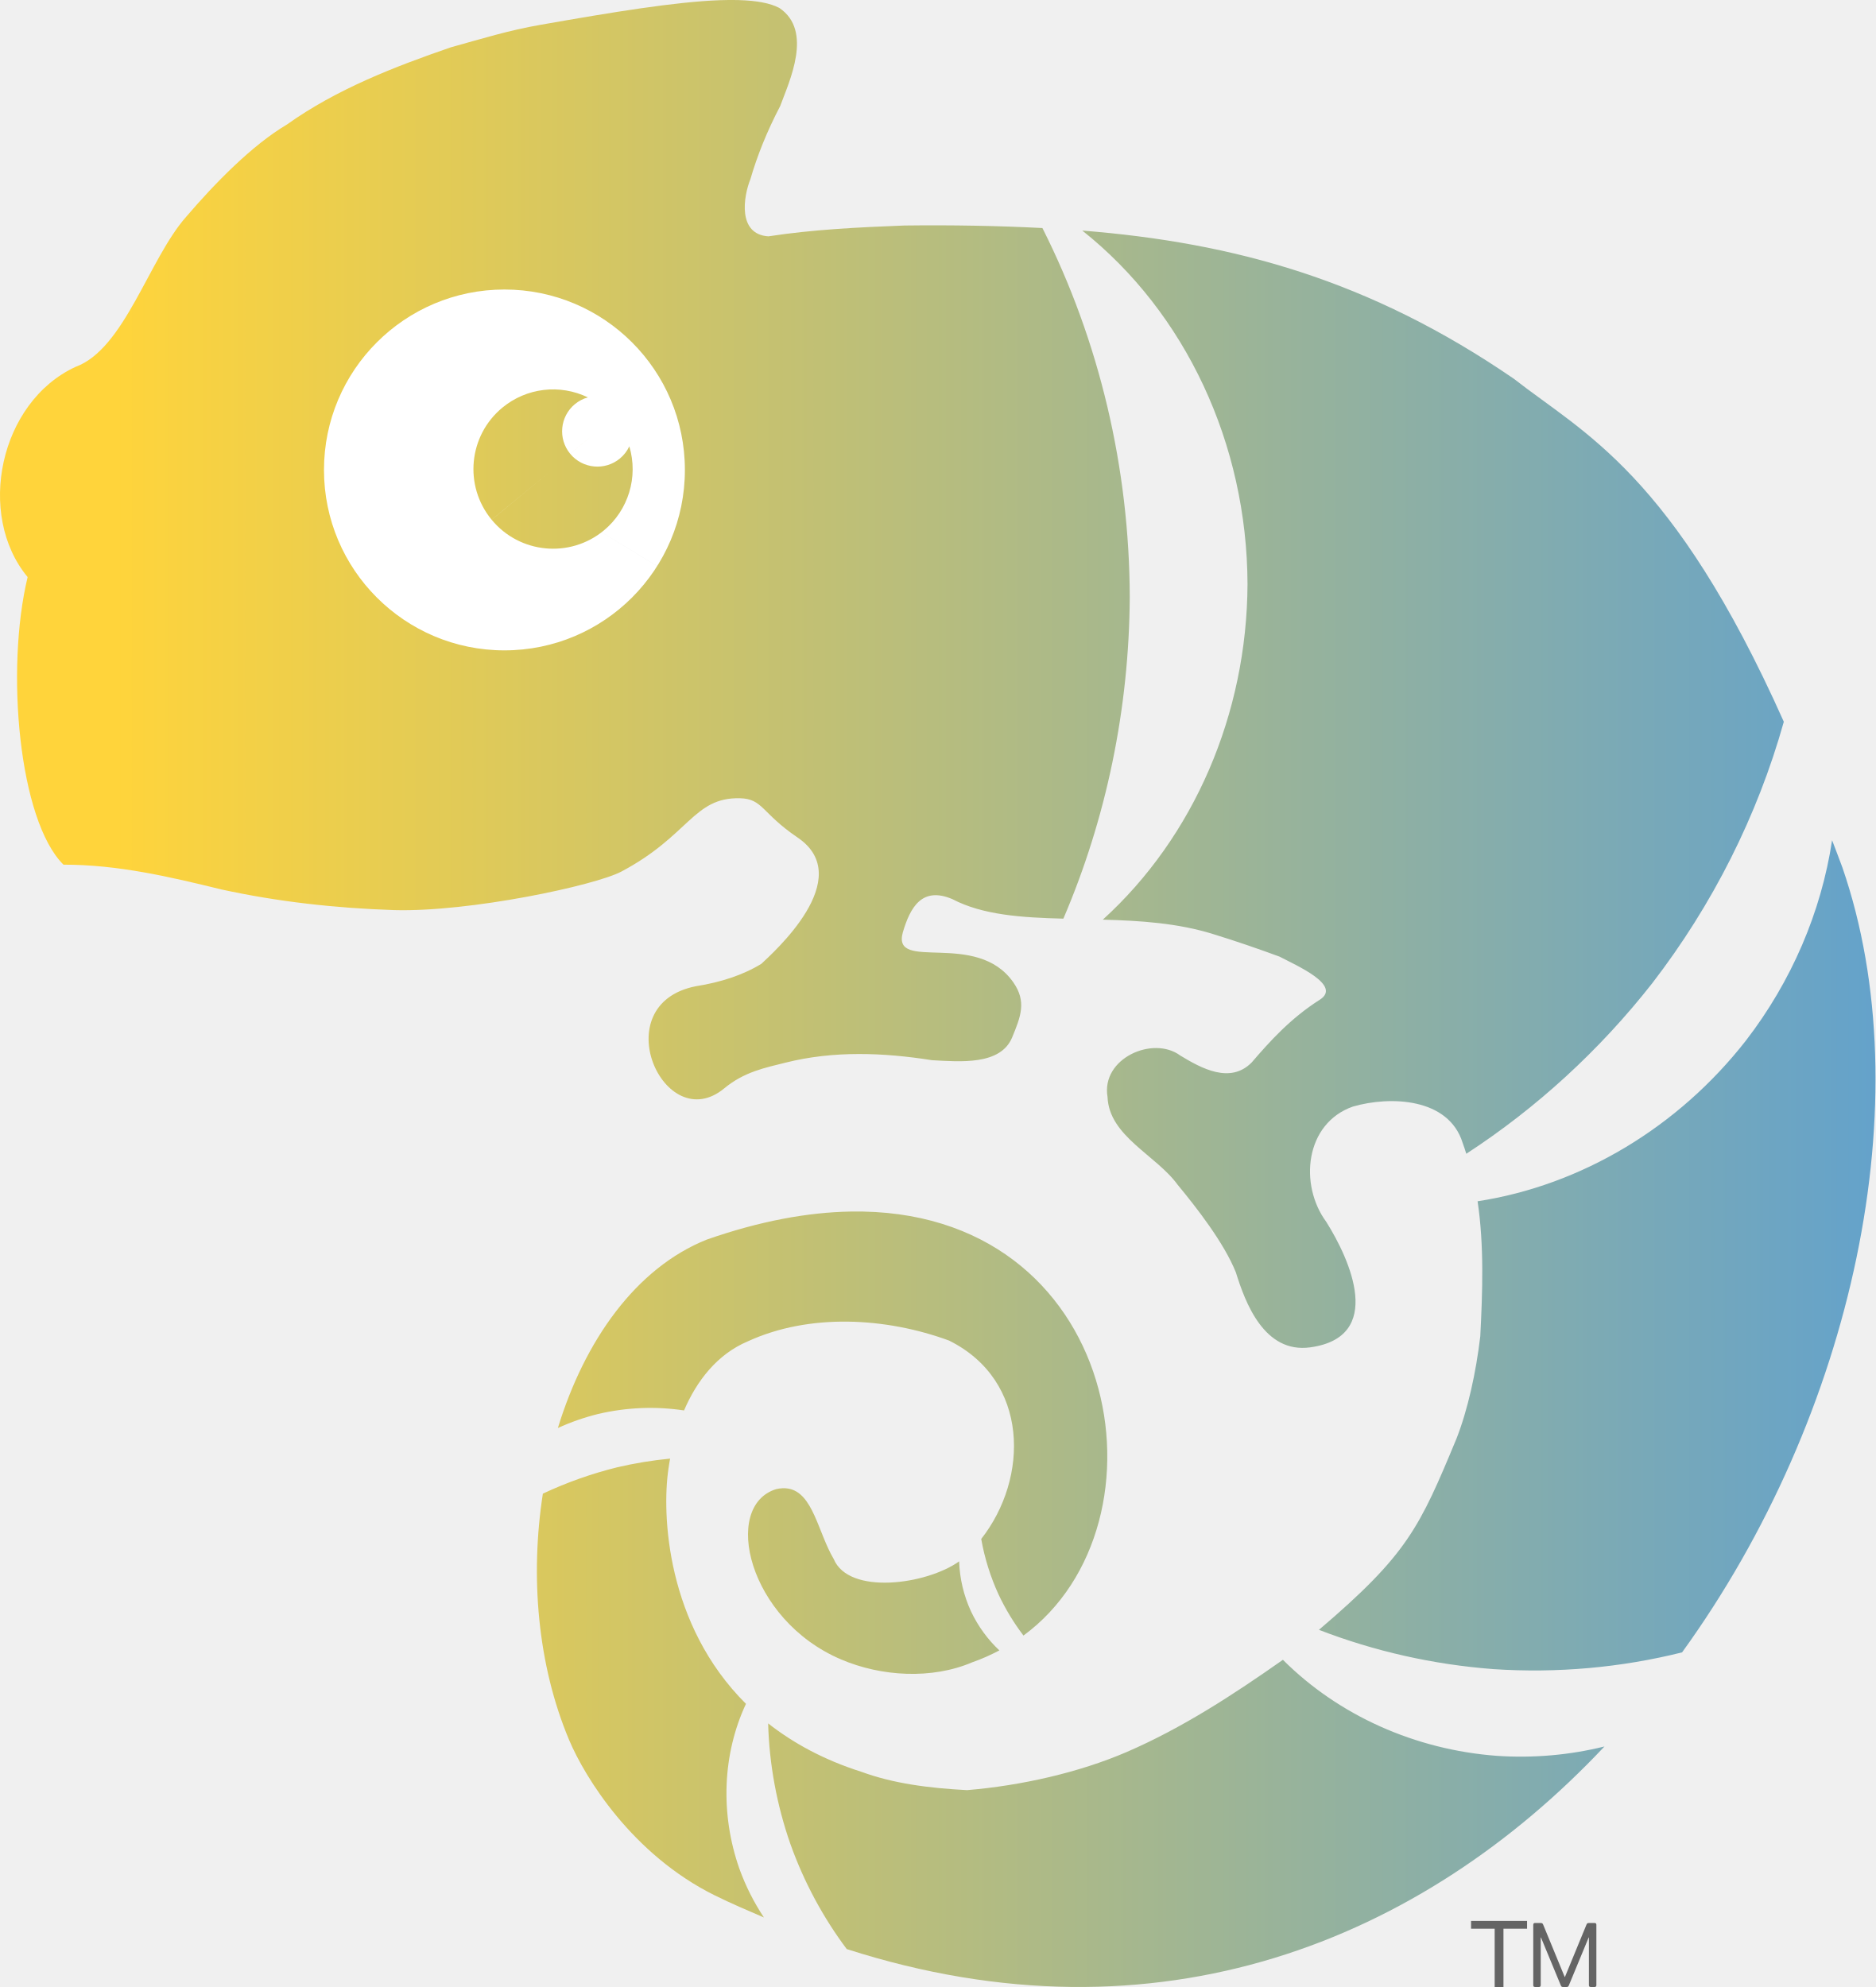
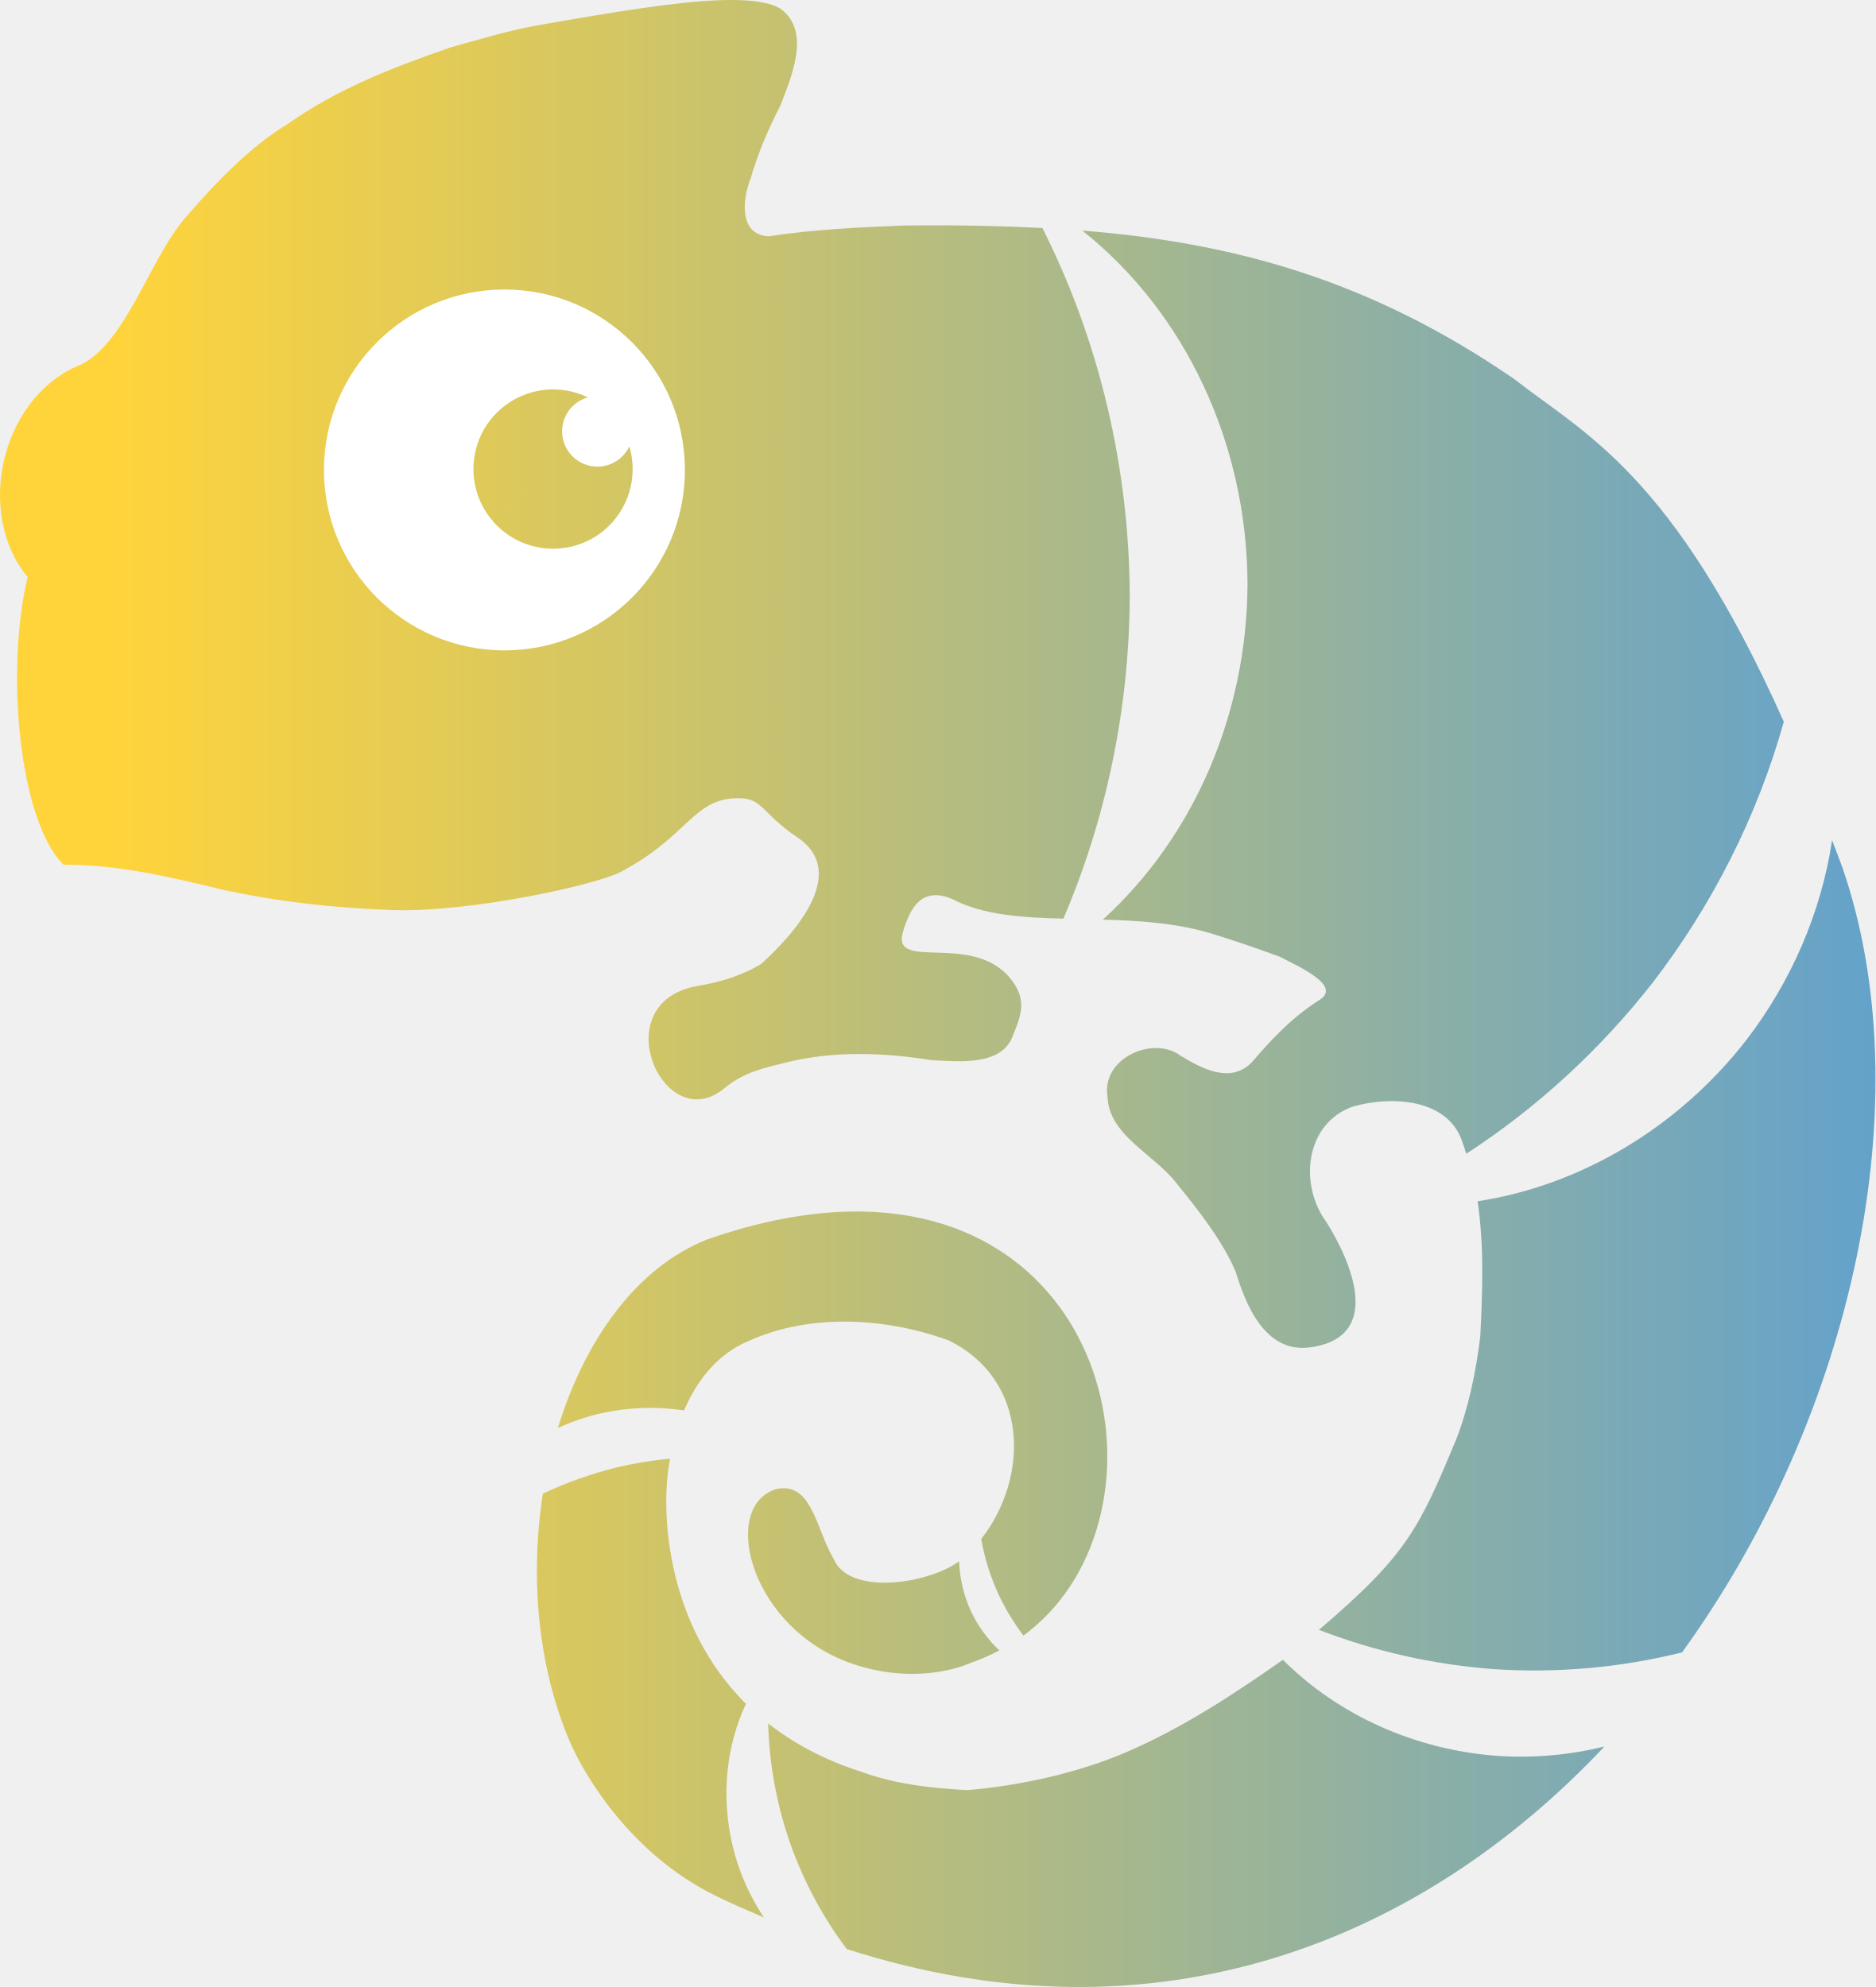
<svg xmlns="http://www.w3.org/2000/svg" xmlns:xlink="http://www.w3.org/1999/xlink" width="181.987mm" height="192.833mm" viewBox="0 0 181.987 192.833" version="1.1" id="svg1">
  <defs id="defs1">
    <linearGradient id="linearGradient6">
      <stop style="stop-color:#5a9fd4;stop-opacity:1;" offset="0" id="stop7" />
      <stop style="stop-color:#ffd43b;stop-opacity:1;" offset="1" id="stop8" />
    </linearGradient>
    <linearGradient id="linearGradient3">
      <stop style="stop-color:#5a9fd4;stop-opacity:1;" offset="0" id="stop2" />
      <stop style="stop-color:#49d5bc;stop-opacity:1;" offset="1" id="stop6" />
    </linearGradient>
    <linearGradient xlink:href="#linearGradient6" id="linearGradient1" gradientUnits="userSpaceOnUse" x1="289.048" y1="298.003" x2="471.035" y2="298.003" gradientTransform="translate(-11.11257,6.879209)" />
    <linearGradient xlink:href="#linearGradient6" id="linearGradient2" gradientUnits="userSpaceOnUse" x1="289.048" y1="298.003" x2="471.035" y2="298.003" gradientTransform="translate(-11.11257,6.879209)" />
    <linearGradient xlink:href="#linearGradient6" id="linearGradient4" gradientUnits="userSpaceOnUse" x1="289.048" y1="298.003" x2="471.035" y2="298.003" gradientTransform="translate(-11.11257,6.879209)" />
    <linearGradient xlink:href="#linearGradient3" id="linearGradient5" gradientUnits="userSpaceOnUse" gradientTransform="translate(594.7019,249.457)" x1="289.048" y1="298.003" x2="471.035" y2="298.003" />
  </defs>
-   <g id="g10" style="display:inline" transform="translate(-11.11257,-6.879209)">
-     <g id="g9" style="display:inline">
-       <path style="font-size:8.819px;font-family:'.SF Soft Numeric';-inkscape-font-specification:'.SF Soft Numeric, Normal';fill:#646464;stroke-width:0.5;stroke-linecap:round;stroke-linejoin:round" d="m 159.289,194.058 h -2.291 v 5.654 h -0.853 v -5.654 h -2.291 v -0.758 h 5.435 z m 0.792,5.654 h 0.345 q 0.069,0 0.108,-0.021 0.039,-0.021 0.06,-0.06 0.021,-0.039 0.021,-0.108 v -4.612 h 0.353 l -0.84,-1.24 2.433,5.883 q 0.026,0.065 0.052,0.099 0.03,0.03 0.073,0.047 0.043,0.013 0.112,0.013 h 0.31 q 0.069,0 0.112,-0.013 0.043,-0.017 0.069,-0.047 0.03,-0.035 0.056,-0.099 l 2.433,-5.883 -0.84,1.24 h 0.353 v 4.612 q 0,0.069 0.021,0.112 0.021,0.039 0.06,0.06 0.039,0.017 0.108,0.017 h 0.345 q 0.069,0 0.108,-0.021 0.039,-0.021 0.06,-0.06 0.021,-0.039 0.021,-0.108 v -5.835 q 0,-0.069 -0.021,-0.108 -0.021,-0.043 -0.06,-0.06 -0.039,-0.021 -0.108,-0.021 h -0.534 q -0.069,0 -0.112,0.017 -0.043,0.013 -0.073,0.047 -0.026,0.03 -0.052,0.095 l -2.089,5.077 h -0.026 l -2.089,-5.077 q -0.026,-0.065 -0.056,-0.095 -0.03,-0.034 -0.073,-0.047 -0.039,-0.017 -0.108,-0.017 h -0.534 q -0.069,0 -0.112,0.021 -0.039,0.021 -0.06,0.06 -0.017,0.039 -0.017,0.108 v 5.835 q 0,0.069 0.021,0.112 0.021,0.039 0.06,0.06 0.039,0.017 0.108,0.017 z" id="text6" aria-label="TM" />
-     </g>
-   </g>
  <g id="layer2" style="display:inline" transform="translate(-11.11257,-6.879209)">
    <g id="g14">
      <path style="fill:#ffffff;stroke-width:9.3;stroke-linecap:round;stroke-linejoin:round" id="path1" d="M 75.791,62.372 A 18.517,18.517 0 0 1 50.353,68.574 18.517,18.517 0 0 1 44.145,43.137 18.517,18.517 0 0 1 69.581,36.924 18.517,18.517 0 0 1 75.799,62.358 L 59.97,52.751 Z" />
      <g id="g12" transform="matrix(-1,0,0,1,482.1476,-194.7071)" style="display:inline;fill:url(#linearGradient5)">
        <g id="g11" style="fill:url(#linearGradient4);fill-opacity:1">
          <path id="path10" style="display:inline;fill:url(#linearGradient1);fill-opacity:1" d="m 399.349,201.596 c -1.708,0.049 -3.046,0.287 -3.944,0.767 -3.29,2.225 -0.955,7.122 -0.076,9.511 1.309,2.506 2.236,4.847 2.89,7.093 0.681,1.688 1.27,5.362 -1.745,5.556 -4.266,-0.66 -8.746,-0.881 -13.184,-1.051 -4.657,-0.057 -9.084,0.024 -13.404,0.245 a 67.504,74.276 0 0 0 -8.475,35.83 67.504,74.276 0 0 0 6.442,31.192 c 4.054,-0.102 7.828,-0.353 10.762,-1.891 2.963,-1.268 4.099,0.797 4.816,3.22 1.092,3.936 -7.148,-0.278 -10.724,4.856 -1.3,1.866 -0.717,3.318 0.115,5.337 1.126,2.732 5.062,2.361 7.785,2.214 4.714,-0.745 9.539,-0.934 14.197,0.236 1.978,0.497 4.002,0.88 5.95,2.493 5.832,4.833 11.679,-8.137 2.768,-9.905 -2.429,-0.381 -4.61,-1.1 -6.366,-2.178 -1.065,-1.014 -9.34,-8.312 -3.51,-12.259 3.52,-2.383 3.35,-3.761 5.609,-3.809 4.503,-0.094 4.899,3.626 11.486,7.117 2.553,1.353 14.718,3.947 22.05,3.739 5.758,-0.191 11.323,-0.817 16.775,-2.007 4.924,-1.208 10.043,-2.415 15.309,-2.401 4.326,-4.272 5.649,-18.895 3.479,-27.912 5.013,-6.05 2.733,-16.975 -4.636,-20.393 -4.772,-1.732 -7.126,-10.481 -10.748,-14.57 -2.795,-3.269 -6.409,-6.962 -9.773,-8.953 -4.802,-3.426 -10.433,-5.608 -15.896,-7.49 -3.075,-0.854 -5.652,-1.658 -8.7,-2.186 -7.04,-1.237 -13.092,-2.235 -17.422,-2.392 -0.649,-0.024 -1.26,-0.028 -1.829,-0.012 z m -33.334,22.367 c -14.68,1.169 -27.89,4.778 -41.89,14.393 -6.759,5.299 -15.403,9.134 -26.179,33.275 a 68.85,62.573 52.249 0 0 12.778,25.39 68.85,62.573 52.249 0 0 18.031,16.536 c 0.119,-0.353 0.219,-0.713 0.355,-1.058 1.355,-4.377 7.026,-4.575 10.655,-3.521 4.642,1.633 5.234,7.576 2.581,11.183 -2.315,3.676 -5.697,11.181 1.549,12.182 4.476,0.618 6.313,-4.352 7.22,-7.276 1.153,-2.875 3.807,-6.275 5.654,-8.51 2.094,-2.882 6.649,-4.694 6.798,-8.514 0.642,-3.748 -4.411,-5.984 -7.061,-4.018 -2.06,1.251 -4.849,2.775 -6.926,0.67 -1.733,-2.013 -3.752,-4.276 -6.604,-6.085 -2.213,-1.404 2.308,-3.341 3.897,-4.184 1.951,-0.719 4.229,-1.509 6.386,-2.17 3.461,-1.092 7.16,-1.324 10.766,-1.419 a 38.725,42.534 0 0 1 -14.041,-32.557 38.725,42.534 0 0 1 16.031,-34.315 z m 56.073,5.72 a 17.51,17.51 0 0 1 17.51,17.51 17.51,17.51 0 0 1 -17.51,17.51 17.51,17.51 0 0 1 -17.51,-17.51 17.51,17.51 0 0 1 17.51,-17.51 z M 293.262,283.129 c -0.336,0.895 -0.665,1.72 -1.005,2.656 -7.724,22.428 -1.106,53.11 15.56,76.159 a 49.469,54.431 86.039 0 0 18.306,1.626 49.469,54.431 86.039 0 0 16.932,-3.813 c -8.6,-7.321 -9.763,-9.928 -13.345,-18.55 -1.094,-2.791 -1.892,-6.39 -2.311,-9.933 -0.219,-4.274 -0.382,-8.813 0.261,-13.107 a 39.427,35.896 52.249 0 1 -26.033,-15.591 39.427,35.896 52.249 0 1 -8.366,-19.447 z m 95.248,36.035 c -26.333,-0.466 -31.57,30.301 -16.785,41.149 a 18.41,20.256 25.103 0 0 2.411,-3.973 18.41,20.256 25.103 0 0 1.688,-5.401 c -4.643,-5.907 -4.686,-15.376 3.124,-19.256 6.15,-2.255 13.546,-2.664 19.519,0.074 2.985,1.259 4.964,3.844 6.194,6.709 a 20.345,18.523 13.669 0 1 8.371,0.351 20.345,18.523 13.669 0 1 3.87,1.353 c -2.598,-8.491 -7.568,-15.523 -14.432,-18.28 -5.176,-1.81 -9.828,-2.653 -13.96,-2.726 z m 17.502,23.975 c 0.055,0.328 0.121,0.66 0.16,0.979 0.661,4.448 0.195,15.154 -7.52,22.82 a 18.523,20.345 19.549 0 1 0.634,16.015 18.523,20.345 19.549 0 1 -2.376,4.719 c 1.582,-0.681 3.162,-1.351 4.767,-2.144 7.996,-3.954 12.601,-11.439 14.134,-15.081 3.082,-7.325 3.787,-15.925 2.548,-23.906 a 35.528,32.289 13.669 0 0 -7.208,-2.556 35.528,32.289 13.669 0 0 -5.139,-0.845 z m -11.453,2.908 c -2.423,0.402 -2.907,4.29 -4.419,6.83 -1.461,3.535 -9.002,2.501 -12.174,0.236 a 10.561,11.6 25.103 0 1 -1.155,4.862 10.561,11.6 25.103 0 1 -2.747,3.778 c 0.827,0.432 1.685,0.829 2.609,1.146 3.926,1.688 8.851,1.402 12.76,-0.274 9.016,-3.838 11.583,-14.878 6.293,-16.522 -0.434,-0.099 -0.82,-0.113 -1.166,-0.055 z m -48.009,16.619 a 28.379,31.17 86.039 0 1 -20.777,9.321 28.379,31.17 86.039 0 1 -10.425,-0.91 c 17.69,18.801 43.262,29.388 73.526,19.661 a 32.289,35.528 19.549 0 0 5.464,-10.188 32.289,35.528 19.549 0 0 2.162,-11.713 c -2.422,1.901 -5.383,3.535 -9.052,4.699 -3.111,1.14 -6.529,1.581 -10.246,1.778 -5.242,-0.433 -10.887,-1.712 -15.492,-3.7 -5.413,-2.337 -10.375,-5.586 -15.16,-8.948 z" />
          <path id="path11" style="display:inline;fill:url(#linearGradient2);fill-opacity:1;stroke-width:4.668;stroke-linecap:round;stroke-linejoin:round" d="m 418.278,239.43 a 7.73,7.73 0 0 0 -4.283,0.721 3.425,3.425 0 0 1 1.25,0.651 3.425,3.425 0 0 1 0.465,4.821 l -2.643,-2.178 2.641,2.18 a 3.425,3.425 0 0 1 -4.821,0.462 3.425,3.425 0 0 1 -0.917,-1.184 7.73,7.73 0 0 0 2.476,8.167 7.73,7.73 0 0 0 10.881,-1.042 l -5.962,-4.921 5.966,4.916 a 7.73,7.73 0 0 0 -1.048,-10.881 7.73,7.73 0 0 0 -4.005,-1.712 z" />
        </g>
      </g>
    </g>
  </g>
</svg>
